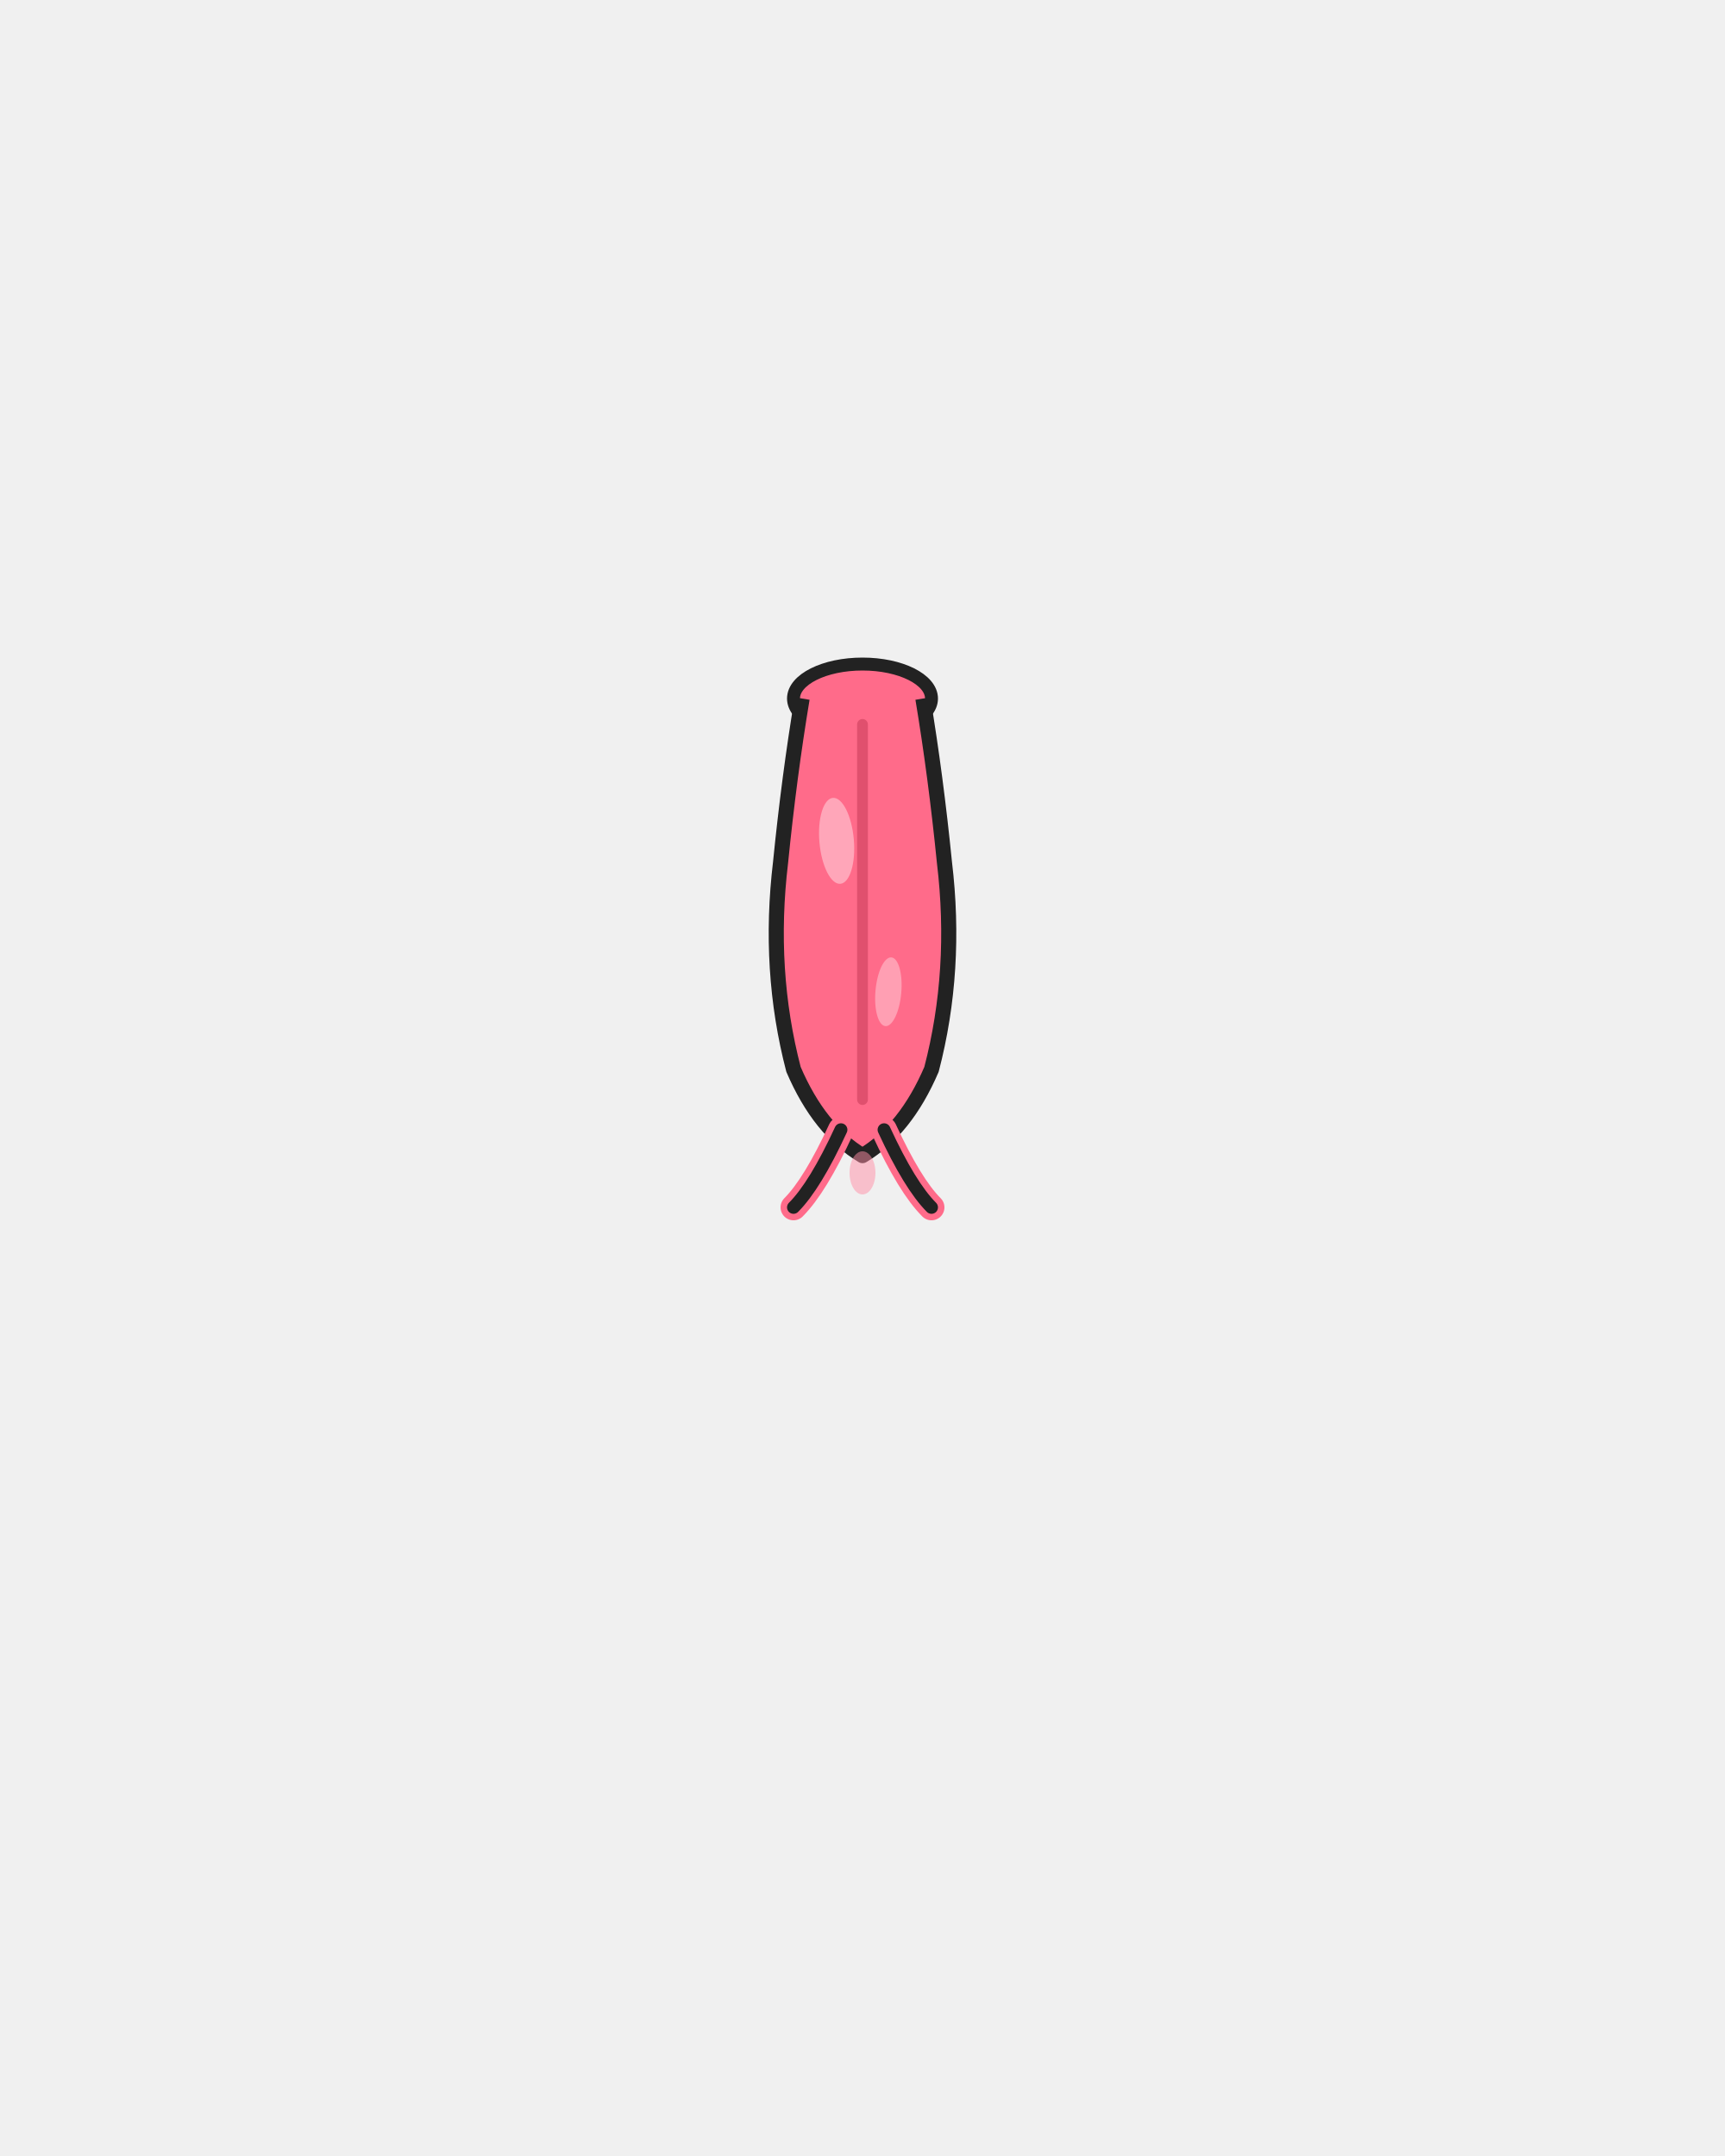
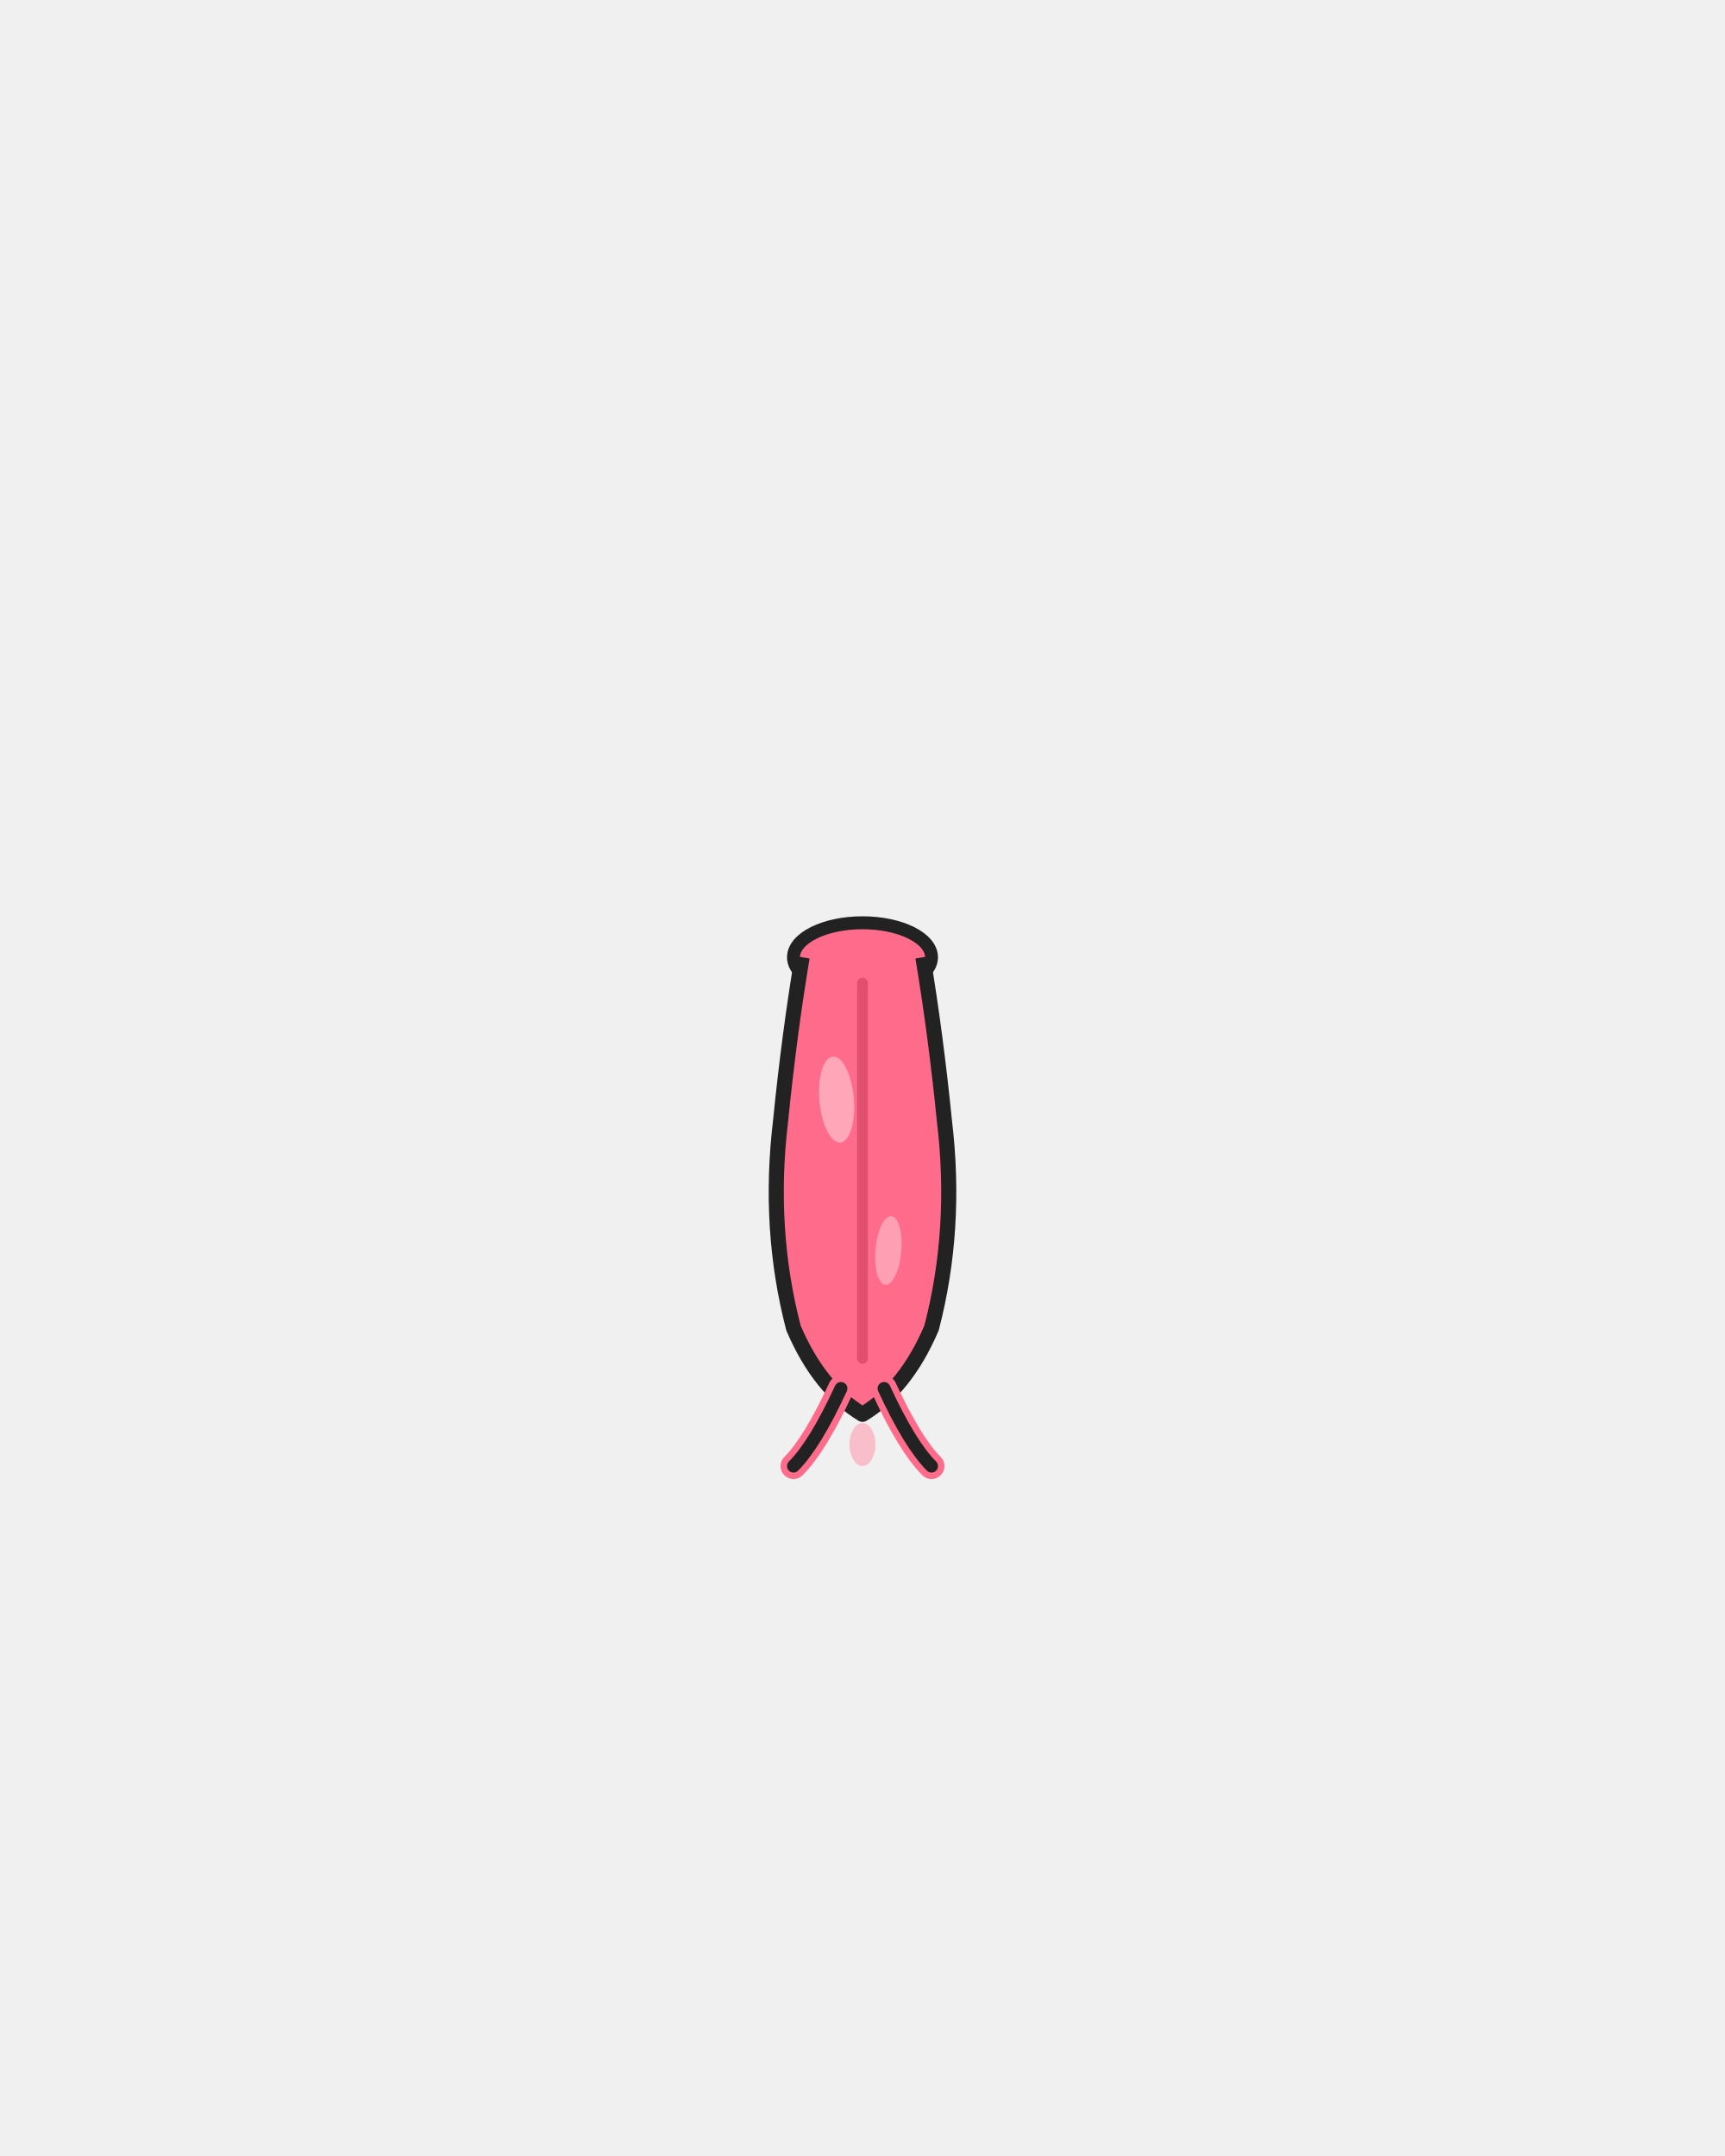
<svg xmlns="http://www.w3.org/2000/svg" viewBox="0 0 400 500">
-   <ellipse cx="200" cy="162" rx="16" ry="8" fill="#FF6B8A" stroke="#222" stroke-width="3" />
-   <path d="M186,162            Q183,180 181,200            Q178,225 184,248            Q190,262 200,268            Q210,262 216,248            Q222,225 219,200            Q217,180 214,162" fill="#FF6B8A" stroke="#222" stroke-width="3.5" stroke-linejoin="round" />
-   <path d="M200,168 Q200,210 200,255" fill="none" stroke="#E0506E" stroke-width="2.5" stroke-linecap="round" />
-   <path d="M195,262 Q189,275 184,280" fill="none" stroke="#FF6B8A" stroke-width="6" stroke-linecap="round" />
-   <path d="M205,262 Q211,275 216,280" fill="none" stroke="#FF6B8A" stroke-width="6" stroke-linecap="round" />
-   <path d="M195,262 Q189,275 184,280" fill="none" stroke="#222" stroke-width="3" stroke-linecap="round" />
-   <path d="M205,262 Q211,275 216,280" fill="none" stroke="#222" stroke-width="3" stroke-linecap="round" />
-   <ellipse cx="194" cy="195" rx="4" ry="10" fill="#FFFFFF" opacity="0.4" transform="rotate(-5,194,195)" />
-   <ellipse cx="206" cy="230" rx="3" ry="8" fill="#FFFFFF" opacity="0.35" transform="rotate(5,206,230)" />
-   <ellipse cx="200" cy="272" rx="3" ry="5" fill="#FF8DA6" opacity="0.5" />
+   <ellipse cx="200" cy="222" rx="16" ry="8" fill="#FF6B8A" stroke="#222" stroke-width="3" />
+   <path d="M186,222            Q183,240 181,260            Q178,285 184,308            Q190,322 200,328            Q210,322 216,308            Q222,285 219,260            Q217,240 214,222" fill="#FF6B8A" stroke="#222" stroke-width="3.5" stroke-linejoin="round" />
+   <path d="M200,228 Q200,270 200,315" fill="none" stroke="#E0506E" stroke-width="2.5" stroke-linecap="round" />
+   <path d="M195,322 Q189,335 184,340" fill="none" stroke="#FF6B8A" stroke-width="6" stroke-linecap="round" />
+   <path d="M205,322 Q211,335 216,340" fill="none" stroke="#FF6B8A" stroke-width="6" stroke-linecap="round" />
+   <path d="M195,322 Q189,335 184,340" fill="none" stroke="#222" stroke-width="3" stroke-linecap="round" />
+   <path d="M205,322 Q211,335 216,340" fill="none" stroke="#222" stroke-width="3" stroke-linecap="round" />
+   <ellipse cx="194" cy="255" rx="4" ry="10" fill="#FFFFFF" opacity="0.4" transform="rotate(-5,194,255)" />
+   <ellipse cx="206" cy="290" rx="3" ry="8" fill="#FFFFFF" opacity="0.35" transform="rotate(5,206,290)" />
+   <ellipse cx="200" cy="335" rx="3" ry="5" fill="#FF8DA6" opacity="0.5" />
</svg>
